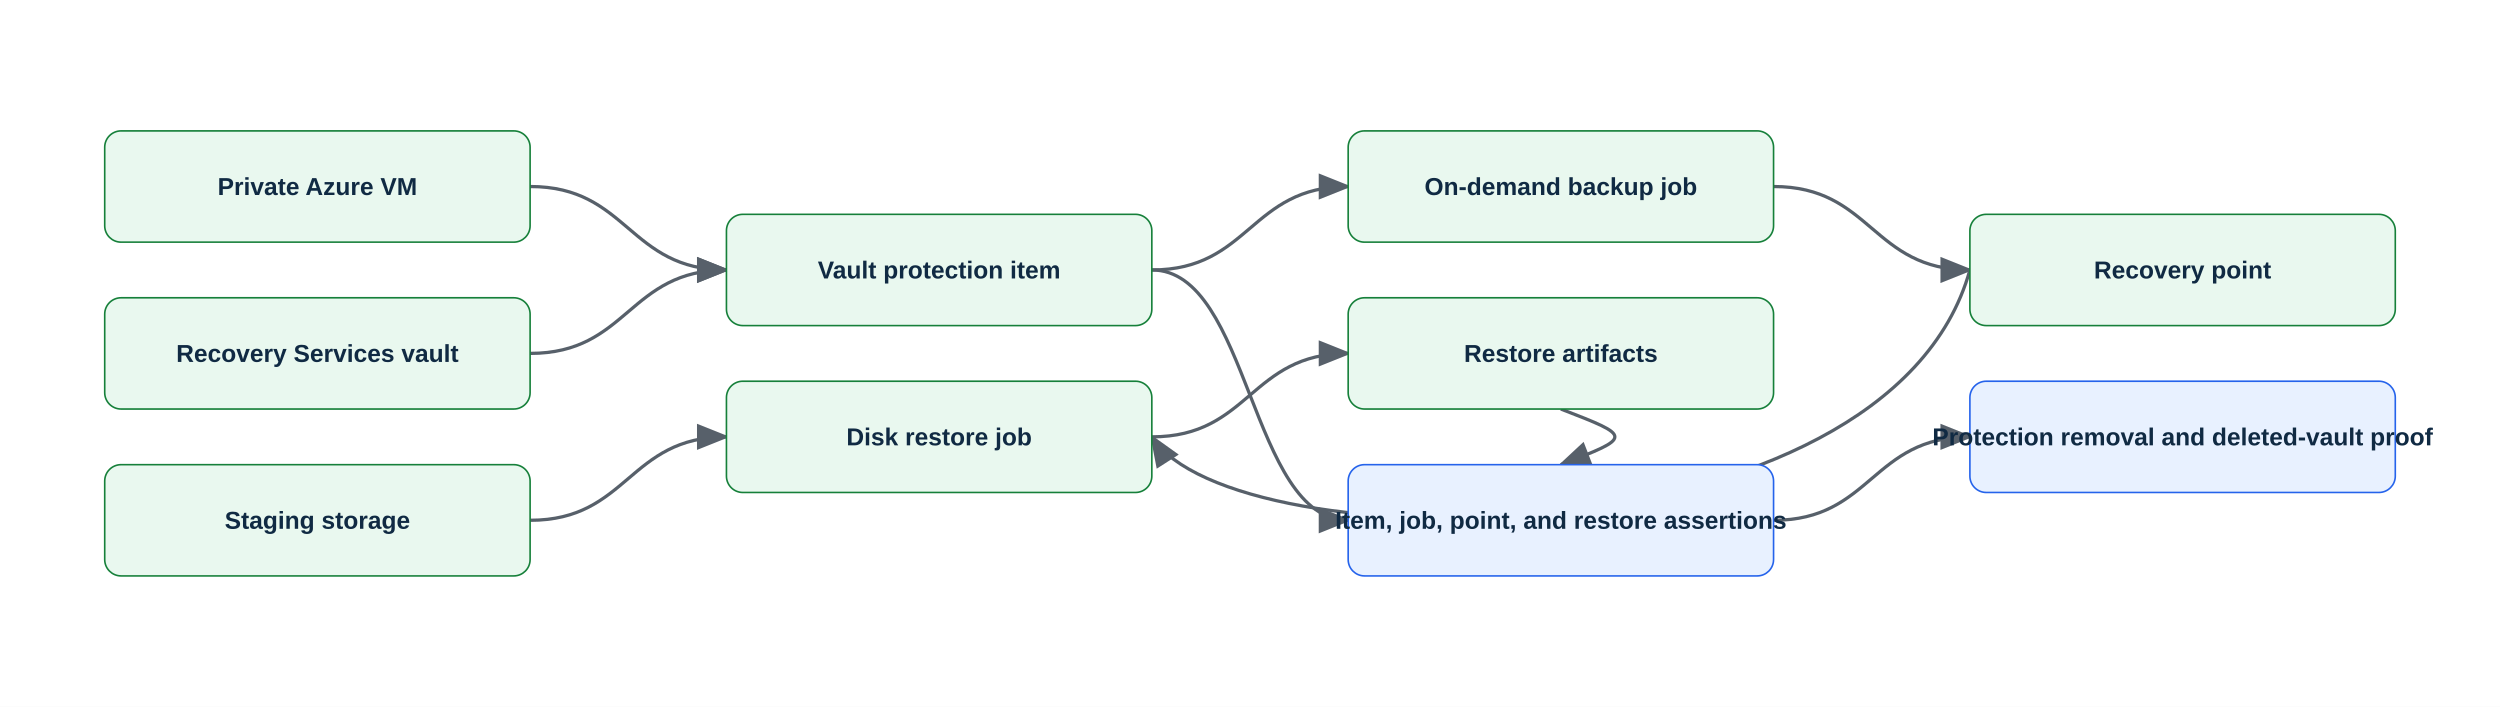
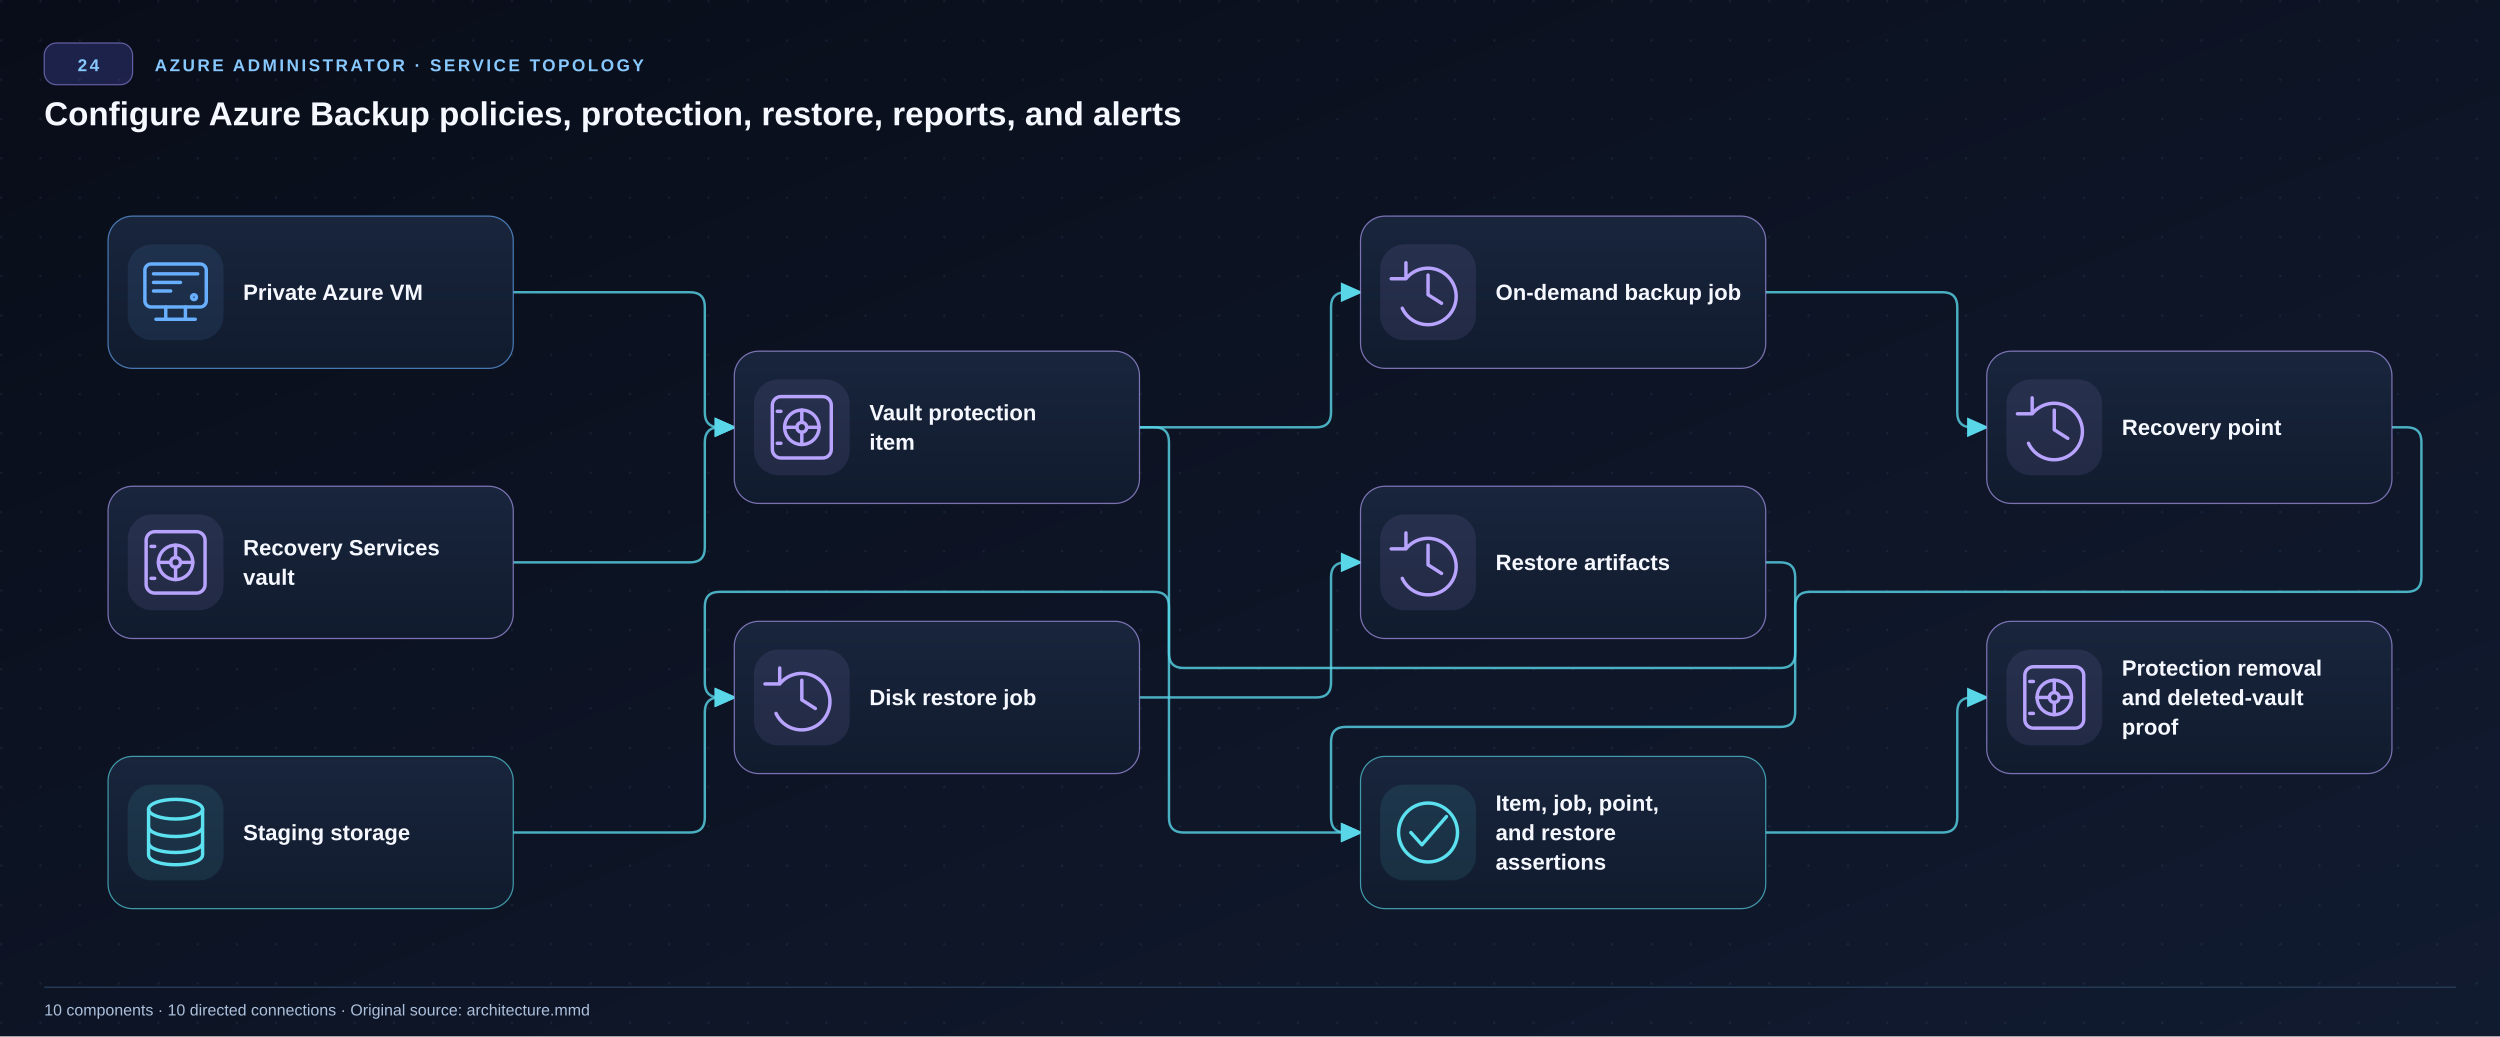
- <svg xmlns="http://www.w3.org/2000/svg" width="1528" height="432" viewBox="0 0 1528 432" role="img" aria-labelledby="lab24-title lab24-desc">
+ <svg xmlns="http://www.w3.org/2000/svg" width="2036" height="844" viewBox="0 0 2036 844" role="img" aria-labelledby="lab24-title lab24-desc">
  <defs>
-     <marker id="arrow" markerWidth="10" markerHeight="8" refX="9" refY="4" orient="auto" markerUnits="strokeWidth">
-       <path d="M 0 0 L 10 4 L 0 8 z" fill="#57606a" />
+     <linearGradient id="canvas-fill" x2="1" y2="1">
+       <stop stop-color="#090D19" />
+       <stop offset="1" stop-color="#111B30" />
+     </linearGradient>
+     <linearGradient id="card-fill" x2="0" y2="1">
+       <stop stop-color="#18253C" />
+       <stop offset="1" stop-color="#111B2E" />
+     </linearGradient>
+     <pattern id="grid" width="32" height="32" patternUnits="userSpaceOnUse">
+       <circle cx="1" cy="1" r="1" fill="#72A6E8" opacity=".10" />
+     </pattern>
+     <marker id="arrow" markerWidth="9" markerHeight="8" refX="8" refY="4" orient="auto" markerUnits="strokeWidth">
+       <path d="M0 0L9 4L0 8z" fill="#59D6E8" />
    </marker>
    <style>
-       .edge { fill: none; stroke: #57606a; stroke-width: 2; marker-end: url(#arrow); }
-       .edge-label-bg { fill: #ffffff; opacity: .94; }
-       .edge-label { fill: #57606a; font: 13px 'Segoe UI', Arial, sans-serif; text-anchor: middle; dominant-baseline: central; }
-       .node-label { font: 600 15px 'Segoe UI', Arial, sans-serif; text-anchor: middle; dominant-baseline: central; }
+       .edge { fill: none; stroke: #59D6E8; stroke-width: 2; stroke-opacity: .8; marker-end: url(#arrow); }
+       .node-label { fill: #F6F8FF; font: 600 18px 'Segoe UI', Arial, sans-serif; dominant-baseline: central; }
+       .edge-label { fill: #D9F8FD; font: 13px 'Segoe UI', Arial, sans-serif; text-anchor: middle; dominant-baseline: central; }
+       .heading { fill: #F6F8FF; font: 700 27px 'Segoe UI', Arial, sans-serif; }
+       .eyebrow { fill: #87C9FF; font: 600 14px 'Segoe UI', Arial, sans-serif; letter-spacing: 2px; }
+       .footer { fill: #ACC0DC; font: 13px 'Segoe UI', Arial, sans-serif; }
    </style>
  </defs>
-   <rect width="100%" height="100%" fill="#ffffff" />
+   <rect width="100%" height="100%" fill="url(#canvas-fill)" />
+   <rect width="100%" height="100%" fill="url(#grid)" />
  <g aria-hidden="true">
-     <path class="edge" d="M 324 114 C 384 114, 384 165, 444 165" />
-     <path class="edge" d="M 324 216 C 384 216, 384 165, 444 165" />
-     <path class="edge" d="M 704 165 C 764 165, 764 114, 824 114" />
-     <path class="edge" d="M 1084 114 C 1144 114, 1144 165, 1204 165" />
-     <path class="edge" d="M 1204 165 C 1154 345, 754 345, 704 267" />
-     <path class="edge" d="M 324 318 C 384 318, 384 267, 444 267" />
-     <path class="edge" d="M 704 267 C 764 267, 764 216, 824 216" />
-     <path class="edge" d="M 704 165 C 764 165, 764 318, 824 318" />
-     <path class="edge" d="M 954 250 C 998 267, 998 267, 954 284" />
-     <path class="edge" d="M 1084 318 C 1144 318, 1144 267, 1204 267" />
-     <rect x="64" y="80" width="260" height="68" rx="10" fill="#e9f8ef" stroke="#16803a" />
-     <text x="194" y="114" class="node-label" fill="#102a43">Private Azure VM</text>
-     <rect x="444" y="131" width="260" height="68" rx="10" fill="#e9f8ef" stroke="#16803a" />
-     <text x="574" y="165" class="node-label" fill="#102a43">Vault protection item</text>
-     <rect x="64" y="182" width="260" height="68" rx="10" fill="#e9f8ef" stroke="#16803a" />
-     <text x="194" y="216" class="node-label" fill="#102a43">Recovery Services vault</text>
-     <rect x="824" y="80" width="260" height="68" rx="10" fill="#e9f8ef" stroke="#16803a" />
-     <text x="954" y="114" class="node-label" fill="#102a43">On-demand backup job</text>
-     <rect x="1204" y="131" width="260" height="68" rx="10" fill="#e9f8ef" stroke="#16803a" />
-     <text x="1334" y="165" class="node-label" fill="#102a43">Recovery point</text>
-     <rect x="444" y="233" width="260" height="68" rx="10" fill="#e9f8ef" stroke="#16803a" />
-     <text x="574" y="267" class="node-label" fill="#102a43">Disk restore job</text>
-     <rect x="64" y="284" width="260" height="68" rx="10" fill="#e9f8ef" stroke="#16803a" />
-     <text x="194" y="318" class="node-label" fill="#102a43">Staging storage</text>
-     <rect x="824" y="182" width="260" height="68" rx="10" fill="#e9f8ef" stroke="#16803a" />
-     <text x="954" y="216" class="node-label" fill="#102a43">Restore artifacts</text>
-     <rect x="824" y="284" width="260" height="68" rx="10" fill="#e8f1ff" stroke="#2563eb" />
-     <text x="954" y="318" class="node-label" fill="#102a43">Item, job, point, and restore assertions</text>
-     <rect x="1204" y="233" width="260" height="68" rx="10" fill="#e8f1ff" stroke="#2563eb" />
-     <text x="1334" y="267" class="node-label" fill="#102a43">Protection removal and deleted-vault proof</text>
+     <rect x="36" y="35" width="72" height="34" rx="10" fill="#6366F1" fill-opacity=".23" stroke="#A295F9" stroke-opacity=".55" />
+     <text x="72" y="58" class="eyebrow" text-anchor="middle">24</text>
+     <text x="126" y="58" class="eyebrow">AZURE ADMINISTRATOR · SERVICE TOPOLOGY</text>
+     <text x="36" y="102" class="heading">Configure Azure Backup policies, protection, restore, reports, and alerts</text>
+     <path id="edge-0" data-source="VM" data-target="P" class="edge" d="M 418 238 L 562 238 Q 574 238 574 250 L 574 336 Q 574 348 586 348 L 598 348" />
+     <path id="edge-1" data-source="RV" data-target="P" class="edge" d="M 418 458 L 562 458 Q 574 458 574 446 L 574 360 Q 574 348 586 348 L 598 348" />
+     <path id="edge-2" data-source="P" data-target="J" class="edge" d="M 928 348 L 1072 348 Q 1084 348 1084 336 L 1084 250 Q 1084 238 1096 238 L 1108 238" />
+     <path id="edge-3" data-source="J" data-target="RP" class="edge" d="M 1438 238 L 1582 238 Q 1594 238 1594 250 L 1594 336 Q 1594 348 1606 348 L 1618 348" />
+     <path id="edge-4" data-source="RP" data-target="RJ" class="edge" d="M 1948 348 L 1960 348 Q 1972 348 1972 360 L 1972 470 Q 1972 482 1960 482 L 1474 482 Q 1462 482 1462 494 L 1462 532 Q 1462 544 1450 544 L 964 544 Q 952 544 952 532 L 952 494 Q 952 482 940 482 L 586 482 Q 574 482 574 494 L 574 556 Q 574 568 586 568 L 598 568" />
+     <path id="edge-5" data-source="ST" data-target="RJ" class="edge" d="M 418 678 L 562 678 Q 574 678 574 666 L 574 580 Q 574 568 586 568 L 598 568" />
+     <path id="edge-6" data-source="RJ" data-target="RA" class="edge" d="M 928 568 L 1072 568 Q 1084 568 1084 556 L 1084 470 Q 1084 458 1096 458 L 1108 458" />
+     <path id="edge-7" data-source="P" data-target="V" class="edge" d="M 928 348 L 940 348 Q 952 348 952 360 L 952 666 Q 952 678 964 678 L 1108 678" />
+     <path id="edge-8" data-source="RA" data-target="V" class="edge" d="M 1438 458 L 1450 458 Q 1462 458 1462 470 L 1462 580 Q 1462 592 1450 592 L 1096 592 Q 1084 592 1084 604 L 1084 666 Q 1084 678 1096 678 L 1108 678" />
+     <path id="edge-9" data-source="V" data-target="C" class="edge" d="M 1438 678 L 1582 678 Q 1594 678 1594 666 L 1594 580 Q 1594 568 1606 568 L 1618 568" />
+     <g id="node-VM" data-service-icon="vm">
+       <rect x="88" y="176" width="330" height="124" rx="20" fill="url(#card-fill)" stroke="#69AFFF" stroke-opacity=".64" />
+       <rect x="104" y="199" width="78" height="78" rx="20" fill="#69AFFF" fill-opacity=".10" />
+       <g transform="translate(111 206)" fill="none" stroke="#69AFFF" stroke-width="2.8" stroke-linecap="round" stroke-linejoin="round">
+         <rect x="7" y="9" width="50" height="35" rx="5" />
+         <path d="M24 44v9M40 44v9M16 54h32M14 17h36M14 24h22M14 31h14" />
+         <circle cx="47" cy="36" r="2" />
+       </g>
+       <text x="198" y="238" class="node-label">Private Azure VM</text>
+     </g>
+     <g id="node-P" data-service-icon="vault">
+       <rect x="598" y="286" width="330" height="124" rx="20" fill="url(#card-fill)" stroke="#B8A4FF" stroke-opacity=".64" />
+       <rect x="614" y="309" width="78" height="78" rx="20" fill="#B8A4FF" fill-opacity=".10" />
+       <g transform="translate(621 316)" fill="none" stroke="#B8A4FF" stroke-width="2.8" stroke-linecap="round" stroke-linejoin="round">
+         <rect x="8" y="7" width="48" height="50" rx="7" />
+         <circle cx="32" cy="32" r="14" />
+         <circle cx="32" cy="32" r="4" />
+         <path d="M32 18v10M32 36v10M18 32h10M36 32h10M12 19h3M12 45h3" />
+       </g>
+       <text x="708" y="336" class="node-label">Vault protection</text>
+       <text x="708" y="360" class="node-label">item</text>
+     </g>
+     <g id="node-RV" data-service-icon="vault">
+       <rect x="88" y="396" width="330" height="124" rx="20" fill="url(#card-fill)" stroke="#B8A4FF" stroke-opacity=".64" />
+       <rect x="104" y="419" width="78" height="78" rx="20" fill="#B8A4FF" fill-opacity=".10" />
+       <g transform="translate(111 426)" fill="none" stroke="#B8A4FF" stroke-width="2.8" stroke-linecap="round" stroke-linejoin="round">
+         <rect x="8" y="7" width="48" height="50" rx="7" />
+         <circle cx="32" cy="32" r="14" />
+         <circle cx="32" cy="32" r="4" />
+         <path d="M32 18v10M32 36v10M18 32h10M36 32h10M12 19h3M12 45h3" />
+       </g>
+       <text x="198" y="446" class="node-label">Recovery Services</text>
+       <text x="198" y="470" class="node-label">vault</text>
+     </g>
+     <g id="node-J" data-service-icon="recovery">
+       <rect x="1108" y="176" width="330" height="124" rx="20" fill="url(#card-fill)" stroke="#B8A4FF" stroke-opacity=".64" />
+       <rect x="1124" y="199" width="78" height="78" rx="20" fill="#B8A4FF" fill-opacity=".10" />
+       <g transform="translate(1131 206)" fill="none" stroke="#B8A4FF" stroke-width="2.8" stroke-linecap="round" stroke-linejoin="round">
+         <path d="M14 21a23 23 0 1 1-3 24M14 21V8M14 21H2" />
+         <path d="M32 18v16l11 7" />
+       </g>
+       <text x="1218" y="238" class="node-label">On-demand backup job</text>
+     </g>
+     <g id="node-RP" data-service-icon="recovery">
+       <rect x="1618" y="286" width="330" height="124" rx="20" fill="url(#card-fill)" stroke="#B8A4FF" stroke-opacity=".64" />
+       <rect x="1634" y="309" width="78" height="78" rx="20" fill="#B8A4FF" fill-opacity=".10" />
+       <g transform="translate(1641 316)" fill="none" stroke="#B8A4FF" stroke-width="2.8" stroke-linecap="round" stroke-linejoin="round">
+         <path d="M14 21a23 23 0 1 1-3 24M14 21V8M14 21H2" />
+         <path d="M32 18v16l11 7" />
+       </g>
+       <text x="1728" y="348" class="node-label">Recovery point</text>
+     </g>
+     <g id="node-RJ" data-service-icon="recovery">
+       <rect x="598" y="506" width="330" height="124" rx="20" fill="url(#card-fill)" stroke="#B8A4FF" stroke-opacity=".64" />
+       <rect x="614" y="529" width="78" height="78" rx="20" fill="#B8A4FF" fill-opacity=".10" />
+       <g transform="translate(621 536)" fill="none" stroke="#B8A4FF" stroke-width="2.8" stroke-linecap="round" stroke-linejoin="round">
+         <path d="M14 21a23 23 0 1 1-3 24M14 21V8M14 21H2" />
+         <path d="M32 18v16l11 7" />
+       </g>
+       <text x="708" y="568" class="node-label">Disk restore job</text>
+     </g>
+     <g id="node-ST" data-service-icon="storage">
+       <rect x="88" y="616" width="330" height="124" rx="20" fill="url(#card-fill)" stroke="#5BE1EF" stroke-opacity=".64" />
+       <rect x="104" y="639" width="78" height="78" rx="20" fill="#5BE1EF" fill-opacity=".10" />
+       <g transform="translate(111 646)" fill="none" stroke="#5BE1EF" stroke-width="2.8" stroke-linecap="round" stroke-linejoin="round">
+         <ellipse cx="32" cy="13" rx="22" ry="8" />
+         <path d="M10 13v37c0 11 44 11 44 0V13M10 27c0 11 44 11 44 0M10 40c0 11 44 11 44 0" />
+       </g>
+       <text x="198" y="678" class="node-label">Staging storage</text>
+     </g>
+     <g id="node-RA" data-service-icon="recovery">
+       <rect x="1108" y="396" width="330" height="124" rx="20" fill="url(#card-fill)" stroke="#B8A4FF" stroke-opacity=".64" />
+       <rect x="1124" y="419" width="78" height="78" rx="20" fill="#B8A4FF" fill-opacity=".10" />
+       <g transform="translate(1131 426)" fill="none" stroke="#B8A4FF" stroke-width="2.8" stroke-linecap="round" stroke-linejoin="round">
+         <path d="M14 21a23 23 0 1 1-3 24M14 21V8M14 21H2" />
+         <path d="M32 18v16l11 7" />
+       </g>
+       <text x="1218" y="458" class="node-label">Restore artifacts</text>
+     </g>
+     <g id="node-V" data-service-icon="check">
+       <rect x="1108" y="616" width="330" height="124" rx="20" fill="url(#card-fill)" stroke="#5BE1EF" stroke-opacity=".64" />
+       <rect x="1124" y="639" width="78" height="78" rx="20" fill="#5BE1EF" fill-opacity=".10" />
+       <g transform="translate(1131 646)" fill="none" stroke="#5BE1EF" stroke-width="2.8" stroke-linecap="round" stroke-linejoin="round">
+         <circle cx="32" cy="32" r="24" />
+         <path d="M18 32l9 10 20-23" />
+       </g>
+       <text x="1218" y="654" class="node-label">Item, job, point,</text>
+       <text x="1218" y="678" class="node-label">and restore</text>
+       <text x="1218" y="702" class="node-label">assertions</text>
+     </g>
+     <g id="node-C" data-service-icon="vault">
+       <rect x="1618" y="506" width="330" height="124" rx="20" fill="url(#card-fill)" stroke="#B8A4FF" stroke-opacity=".64" />
+       <rect x="1634" y="529" width="78" height="78" rx="20" fill="#B8A4FF" fill-opacity=".10" />
+       <g transform="translate(1641 536)" fill="none" stroke="#B8A4FF" stroke-width="2.8" stroke-linecap="round" stroke-linejoin="round">
+         <rect x="8" y="7" width="48" height="50" rx="7" />
+         <circle cx="32" cy="32" r="14" />
+         <circle cx="32" cy="32" r="4" />
+         <path d="M32 18v10M32 36v10M18 32h10M36 32h10M12 19h3M12 45h3" />
+       </g>
+       <text x="1728" y="544" class="node-label">Protection removal</text>
+       <text x="1728" y="568" class="node-label">and deleted-vault</text>
+       <text x="1728" y="592" class="node-label">proof</text>
+     </g>
+     <path d="M36 804H2000" stroke="#29405D" />
+     <text x="36" y="827" class="footer">10 components · 10 directed connections · Original source: architecture.mmd</text>
  </g>
</svg>
